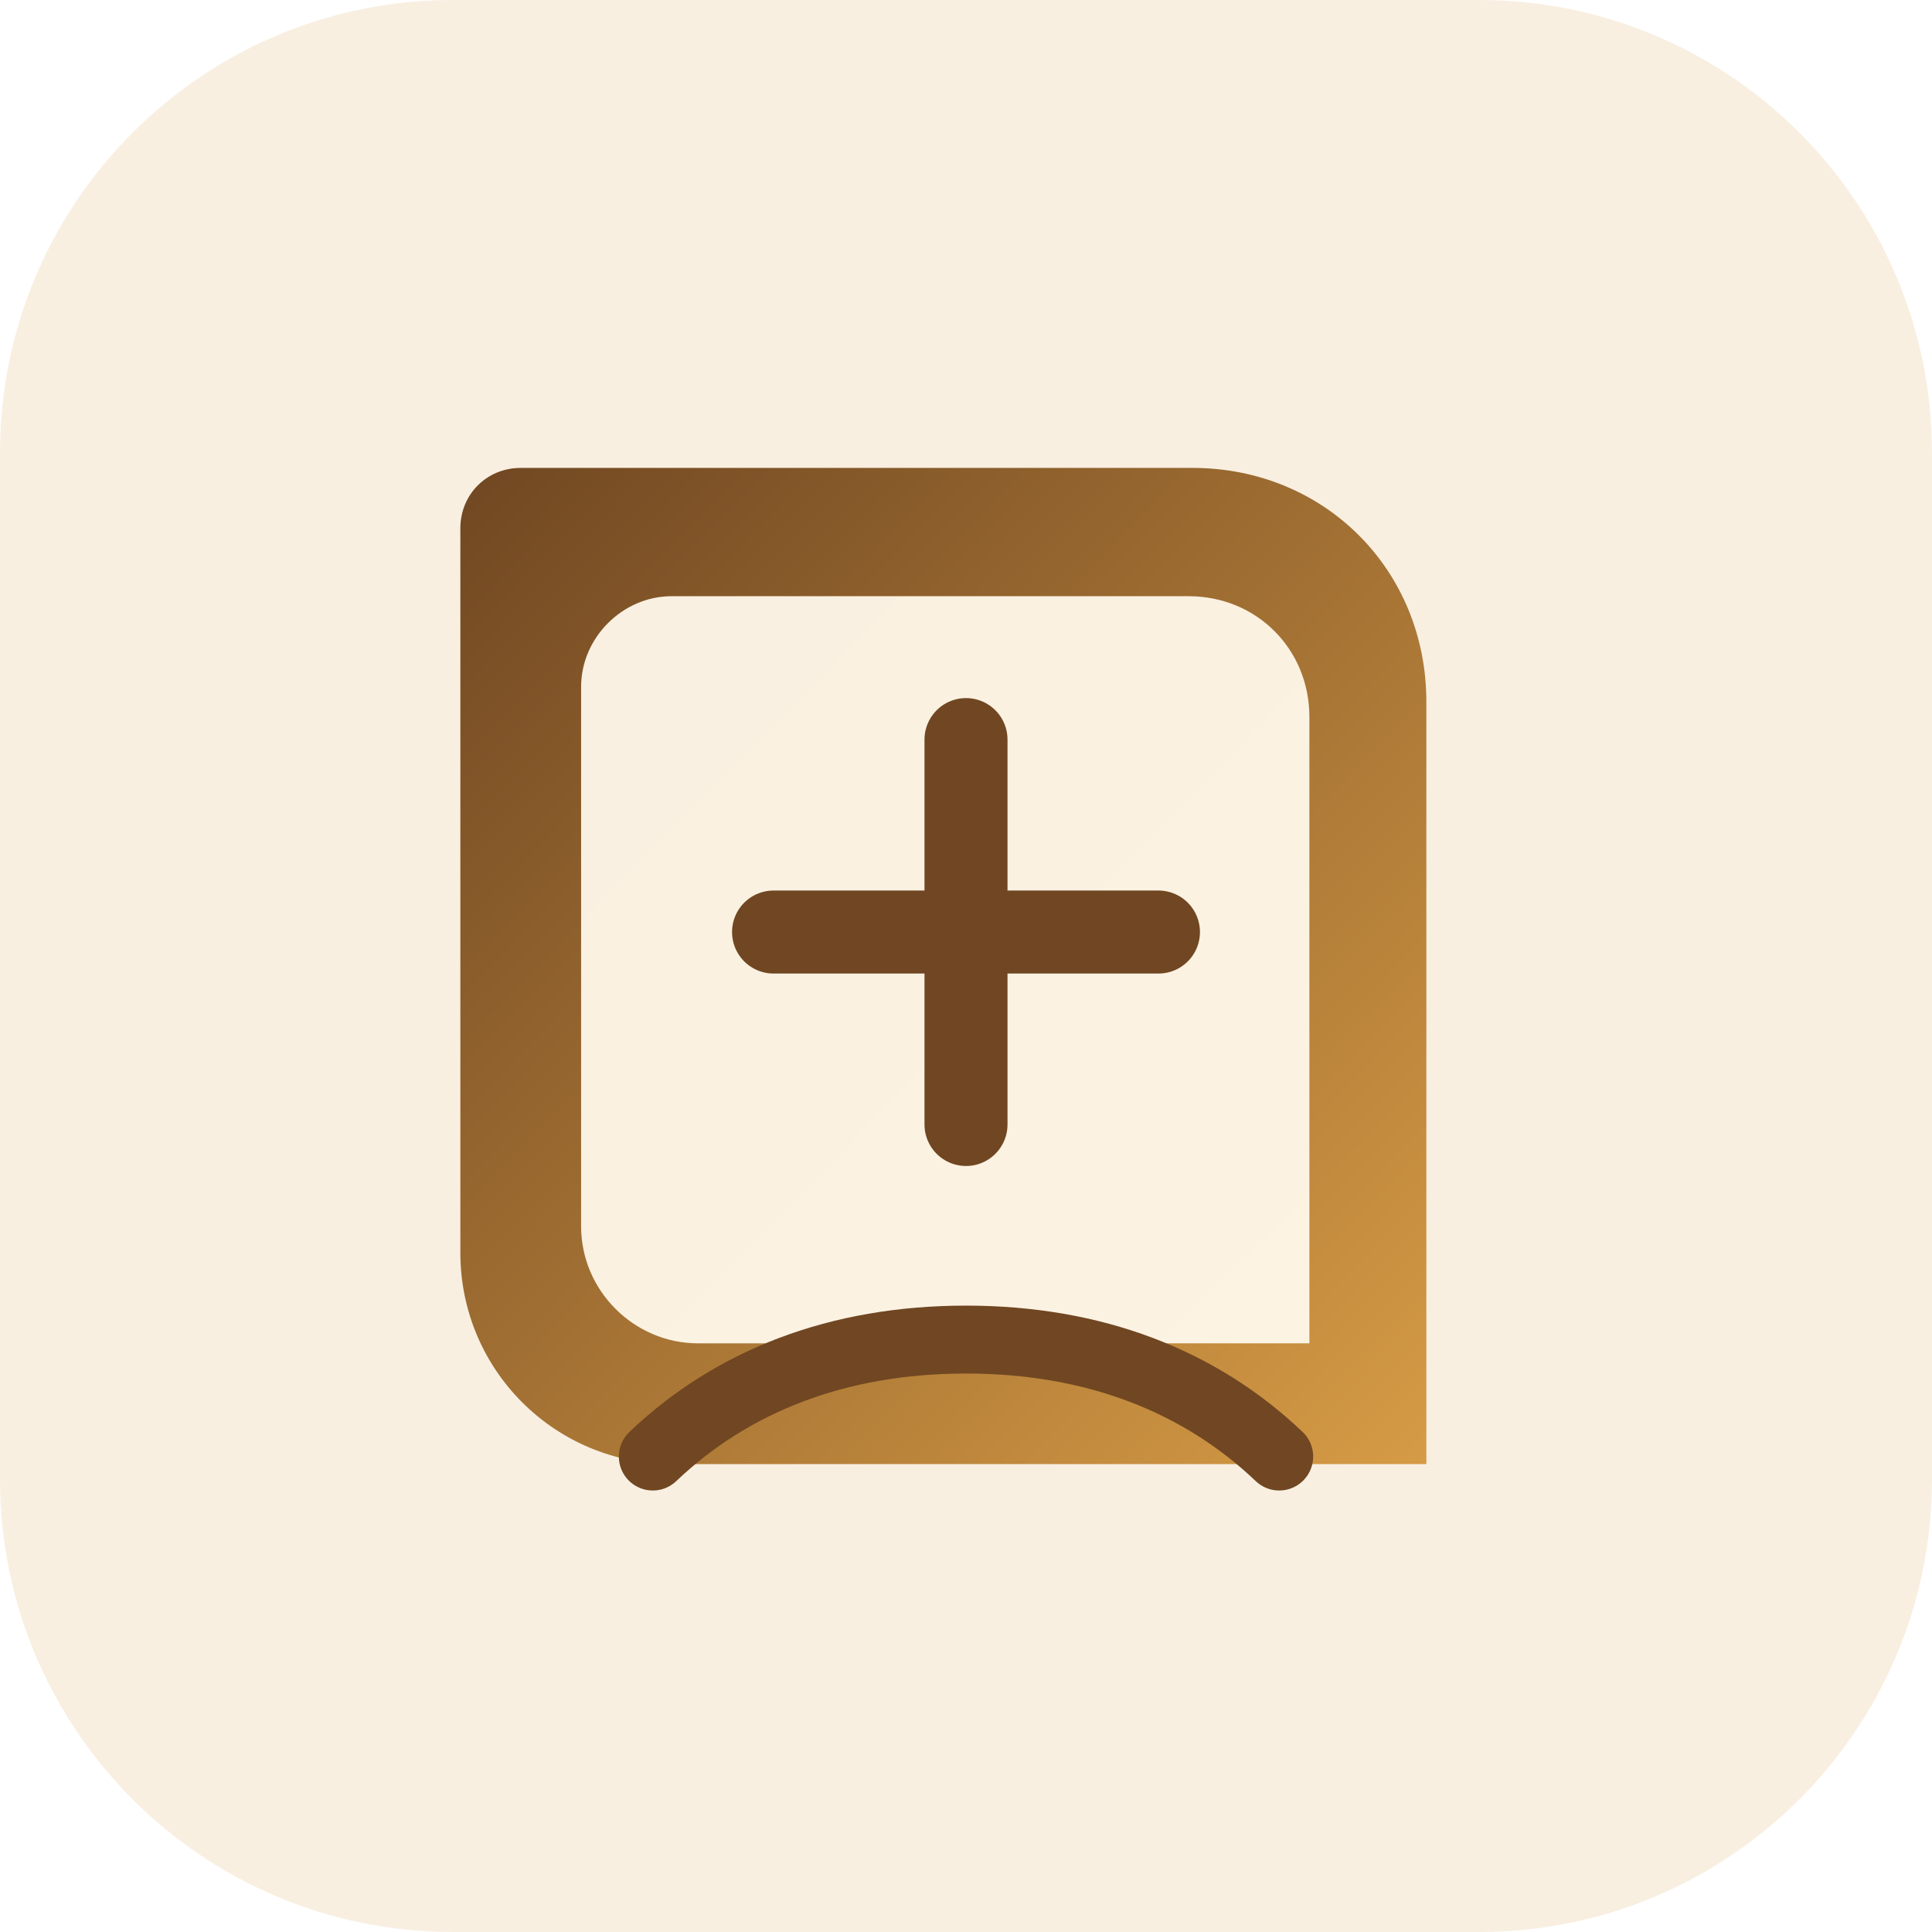
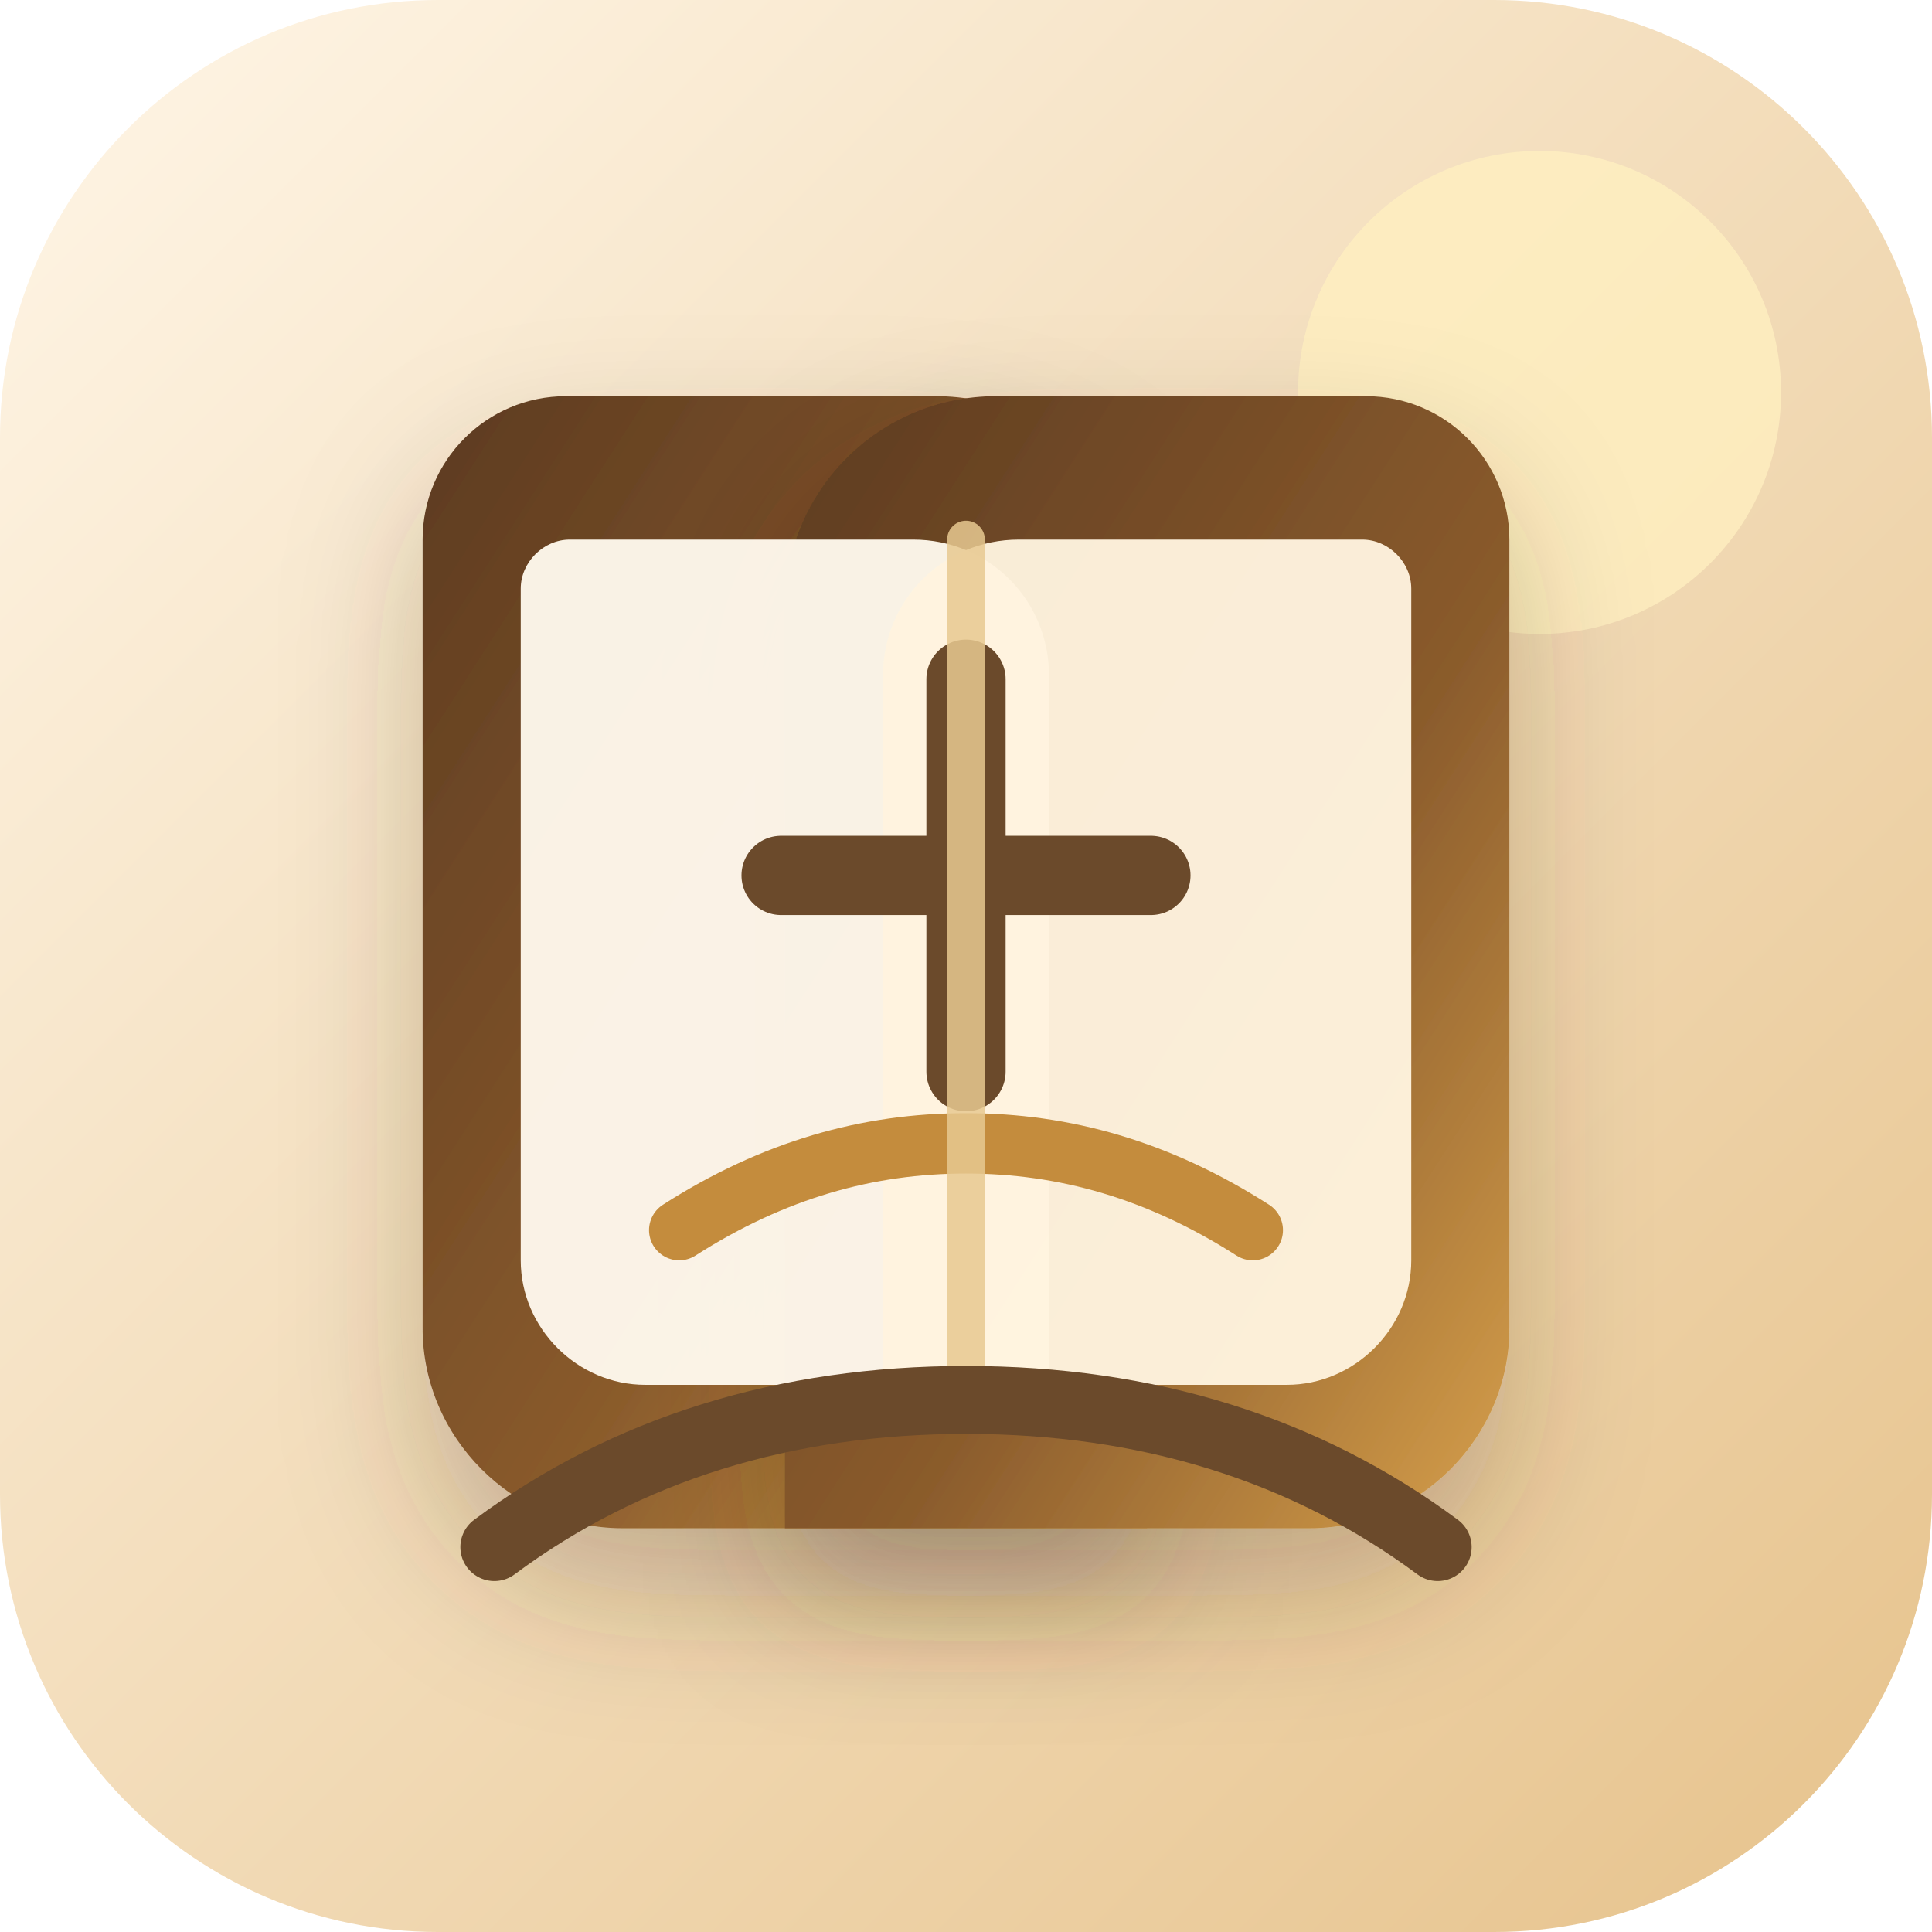
<svg xmlns="http://www.w3.org/2000/svg" viewBox="0 0 512 512">
  <defs>
-     <linearGradient id="g" x1="0" x2="1" y1="0" y2="1">
-       <stop stop-color="#704722" />
-       <stop offset="1" stop-color="#d69b45" />
+     <linearGradient id="bg" x1="0" y1="0" x2="1" y2="1">
+       <stop stop-color="#fff6e7" />
+       <stop offset="1" stop-color="#e6c28b" />
    </linearGradient>
+     <linearGradient id="book" x1="0" y1="0" x2="1" y2="1">
+       <stop stop-color="#5d3b21" />
+       <stop offset=".58" stop-color="#8a5b2c" />
+       <stop offset="1" stop-color="#d7a04b" />
+     </linearGradient>
+     <filter id="s" x="-20%" y="-20%" width="140%" height="140%">
+       <feDropShadow dx="0" dy="18" stdDeviation="18" flood-color="#4b2e18" flood-opacity=".26" />
+     </filter>
  </defs>
-   <rect width="512" height="512" rx="120" fill="#f8efe1" />
-   <path d="M138 124h178c35 0 62 27 62 62v202H178c-31 0-56-25-56-56V140c0-9 7-16 16-16Z" fill="url(#g)" />
-   <path d="M178 158h137c18 0 32 14 32 32v166H185c-17 0-31-14-31-31V182c0-13 11-24 24-24Z" fill="#fff8ea" opacity=".95" />
-   <path d="M256 196v102M205 247h102" stroke="#704722" stroke-width="22" stroke-linecap="round" />
-   <path d="M173 386c21-20 49-31 83-31s62 11 83 31" fill="none" stroke="#704722" stroke-width="18" stroke-linecap="round" />
+   <rect width="512" height="512" rx="116" fill="url(#bg)" />
+   <circle cx="408" cy="104" r="64" fill="#fff0c0" opacity=".78" />
+   <path d="M112 143c0-21 17-38 38-38h98c31 0 56 25 56 56v244H165c-29 0-53-24-53-53V143Z" fill="url(#book)" filter="url(#s)" />
+   <path d="M400 143c0-21-17-38-38-38h-98c-31 0-56 25-56 56v244h139c29 0 53-24 53-53V143Z" fill="url(#book)" filter="url(#s)" />
+   <path d="M151 143h91c20 0 36 16 36 36v188H171c-18 0-33-15-33-33V156c0-7 6-13 13-13Z" fill="#fff9ed" opacity=".96" />
+   <path d="M361 143h-91c-20 0-36 16-36 36v188h107c18 0 33-15 33-33V156c0-7-6-13-13-13Z" fill="#fff4df" opacity=".96" />
+   <path d="M256 180v104M207 232h98" stroke="#6b4a2b" stroke-width="21" stroke-linecap="round" />
+   <path d="M180 326c25-16 50-23 76-23s51 7 76 23" fill="none" stroke="#c48c3d" stroke-width="16" stroke-linecap="round" />
+   <path d="M256 143v231" stroke="#e8c991" stroke-width="10" stroke-linecap="round" opacity=".85" />
+   <path d="M131 410c35-26 77-39 125-39s90 13 125 39" fill="none" stroke="#6b4a2b" stroke-width="18" stroke-linecap="round" />
</svg>
